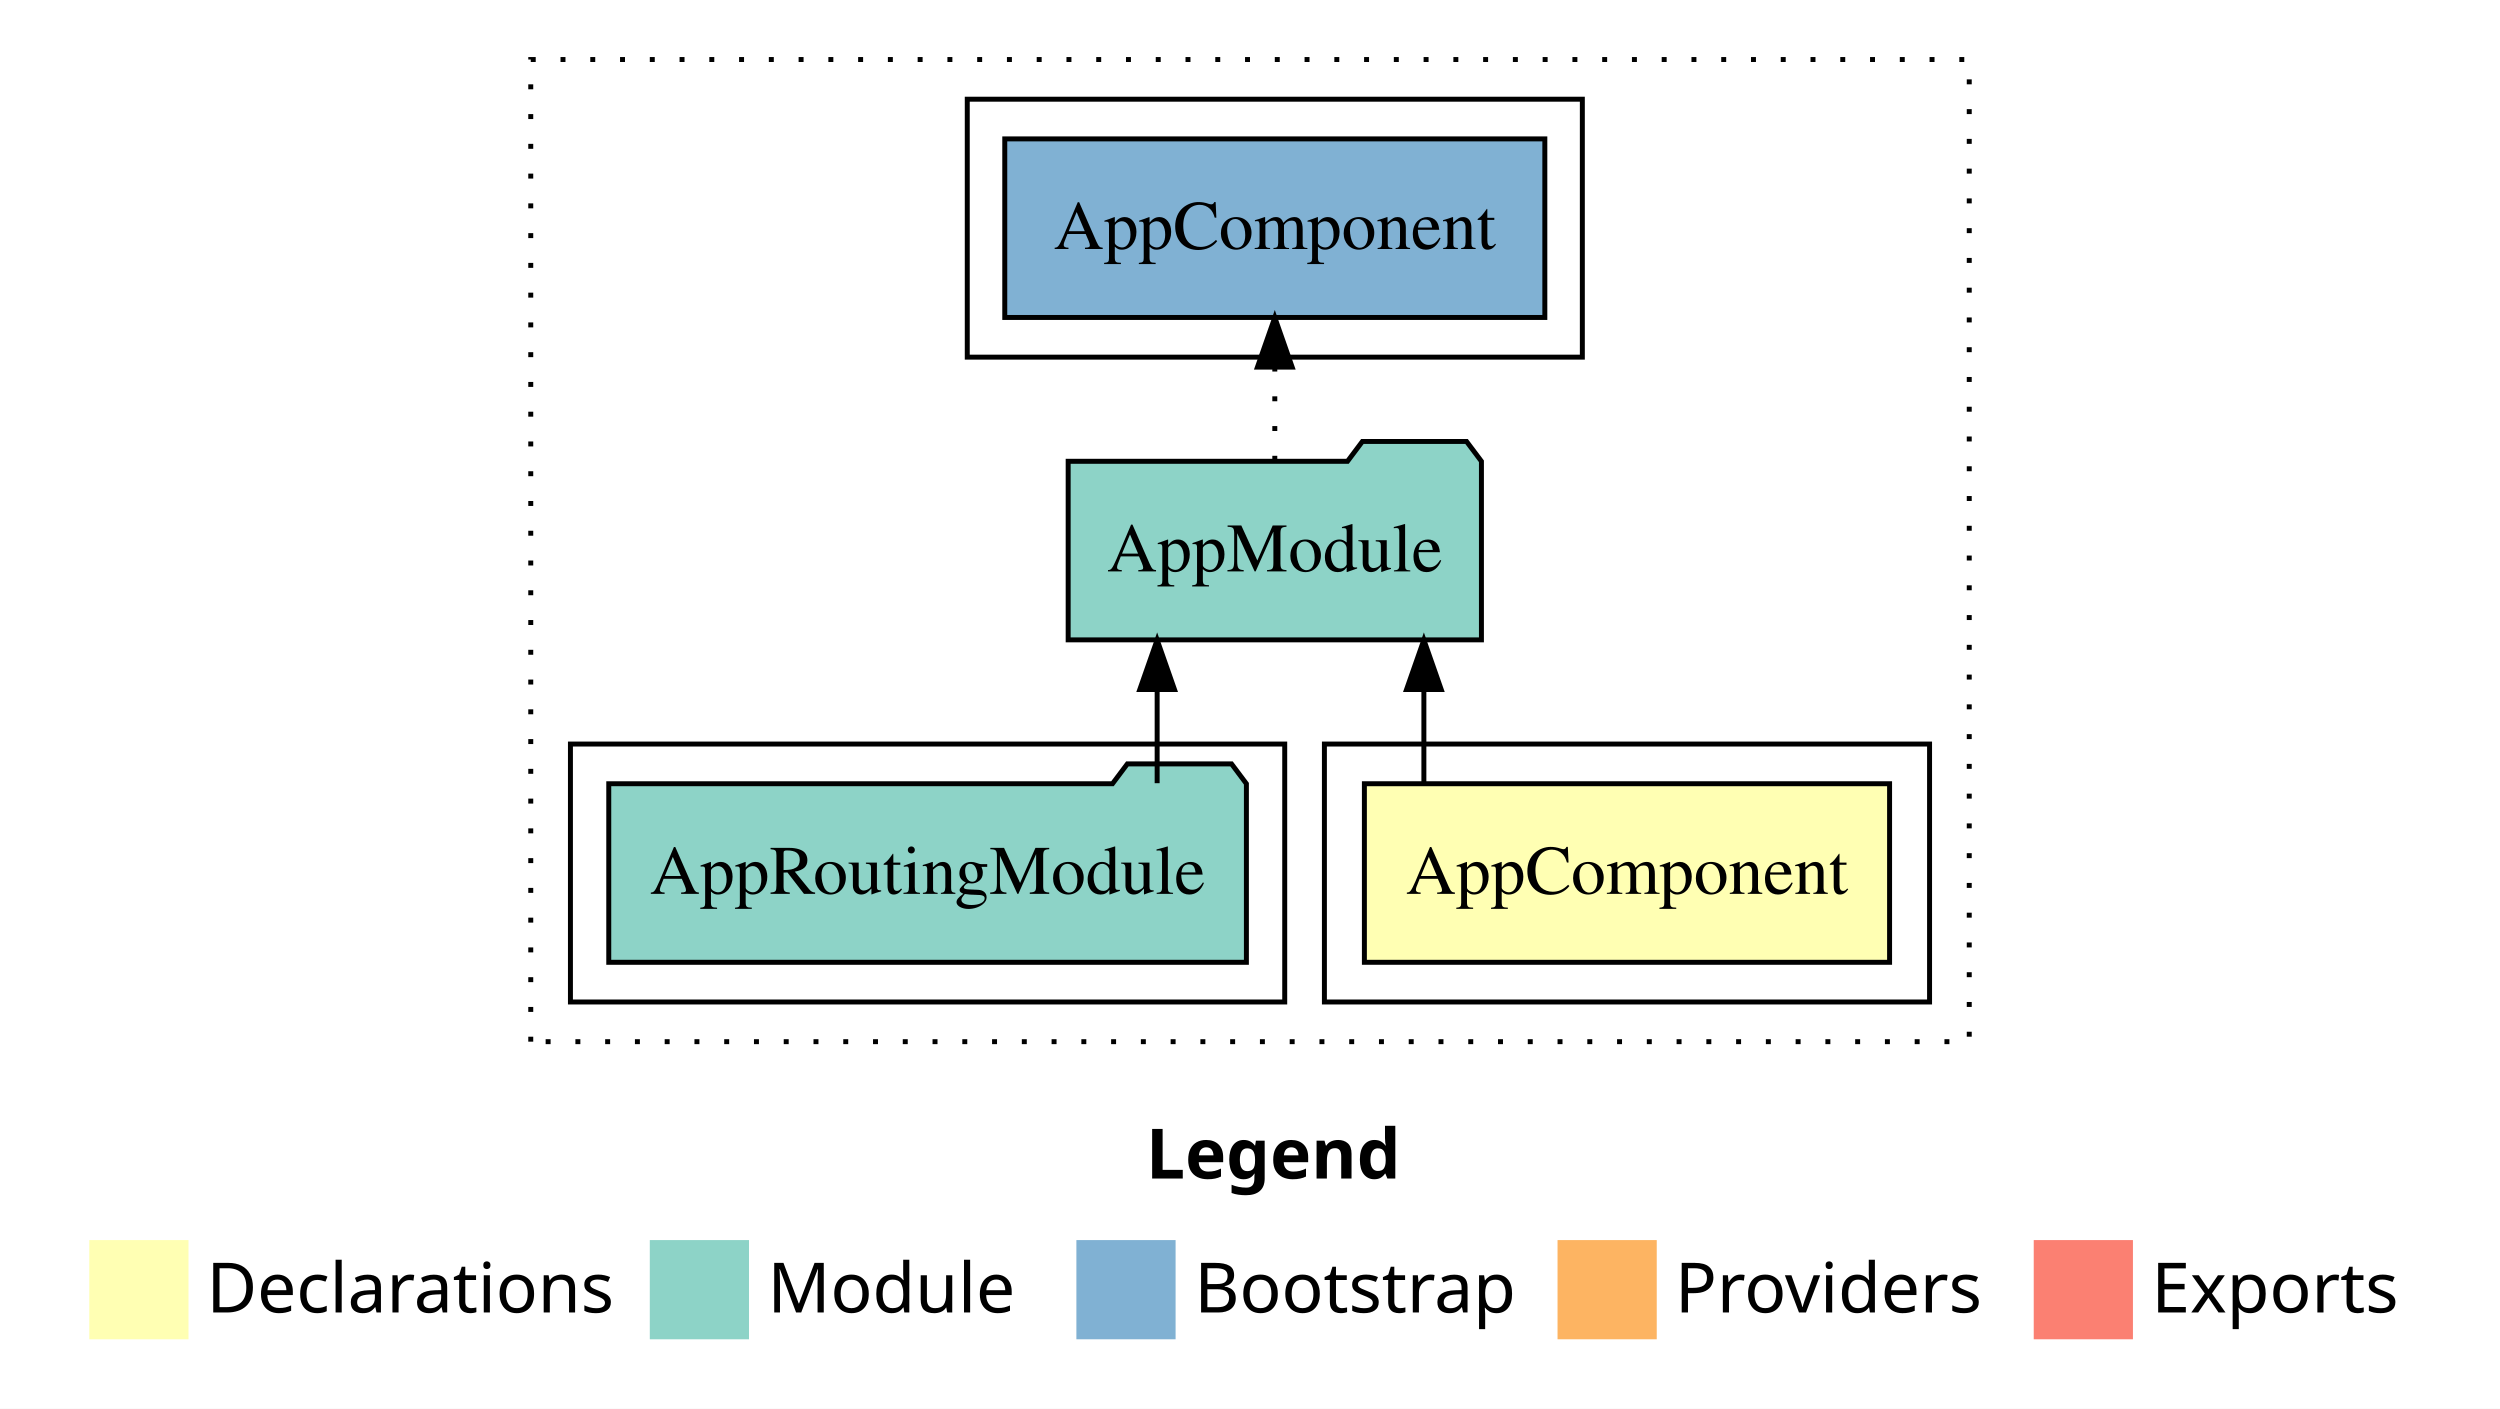
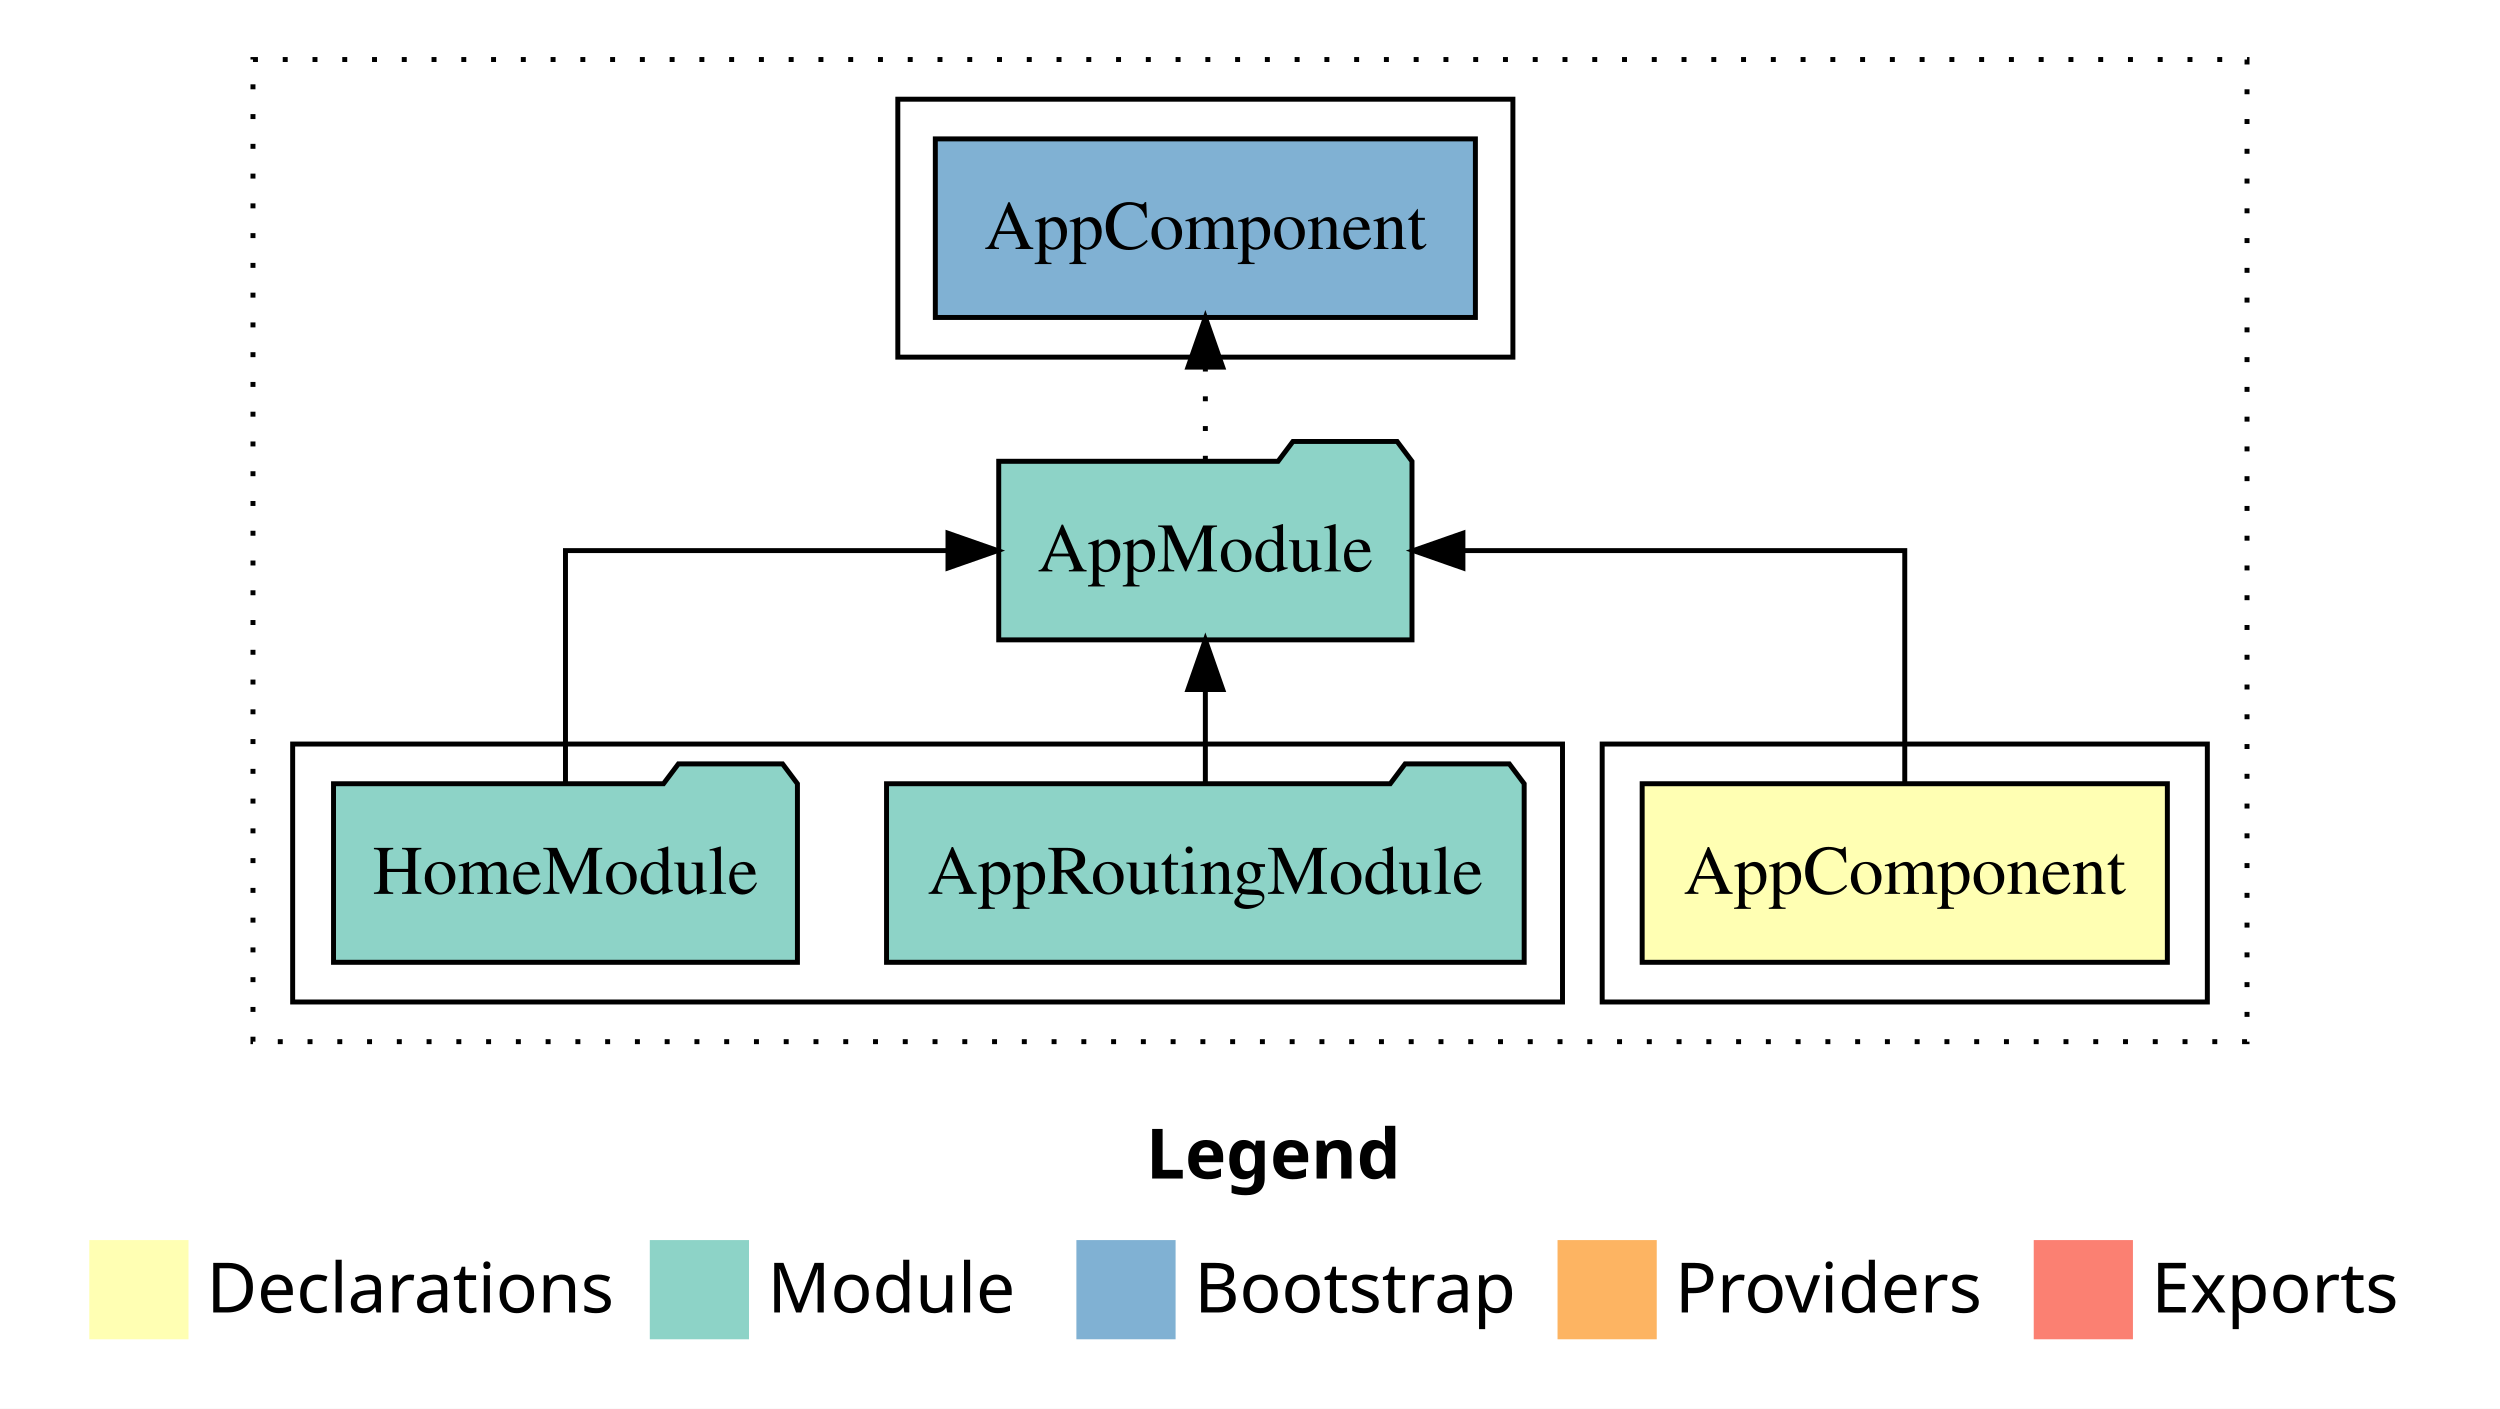
<svg xmlns="http://www.w3.org/2000/svg" width="504pt" height="284pt" viewBox="0.00 0.00 504.00 284.00">
  <g id="graph0" class="graph" transform="scale(1 1) rotate(0) translate(4 280)">
    <polygon fill="#ffffff" stroke="transparent" points="-4,4 -4,-280 500,-280 500,4 -4,4" />
    <text text-anchor="start" x="227.009" y="-42.4" font-family="sans-serif" font-weight="bold" font-size="14.00" fill="#000000">Legend</text>
    <polygon fill="#ffffb3" stroke="transparent" points="14,-10 14,-30 34,-30 34,-10 14,-10" />
    <text text-anchor="start" x="37.629" y="-15.4" font-family="sans-serif" font-size="14.00" fill="#000000">  Declarations</text>
    <polygon fill="#8dd3c7" stroke="transparent" points="127,-10 127,-30 147,-30 147,-10 127,-10" />
    <text text-anchor="start" x="150.725" y="-15.4" font-family="sans-serif" font-size="14.00" fill="#000000">  Module</text>
    <polygon fill="#80b1d3" stroke="transparent" points="213,-10 213,-30 233,-30 233,-10 213,-10" />
    <text text-anchor="start" x="236.781" y="-15.4" font-family="sans-serif" font-size="14.00" fill="#000000">  Bootstrap</text>
    <polygon fill="#fdb462" stroke="transparent" points="310,-10 310,-30 330,-30 330,-10 310,-10" />
    <text text-anchor="start" x="333.673" y="-15.4" font-family="sans-serif" font-size="14.00" fill="#000000">  Providers</text>
    <polygon fill="#fb8072" stroke="transparent" points="406,-10 406,-30 426,-30 426,-10 406,-10" />
    <text text-anchor="start" x="429.726" y="-15.4" font-family="sans-serif" font-size="14.00" fill="#000000">  Exports</text>
    <g id="clust1" class="cluster">
-       <polygon fill="none" stroke="#000000" stroke-dasharray="1,5" points="103,-70 103,-268 393,-268 393,-70 103,-70" />
+       <polygon fill="none" stroke="#000000" stroke-dasharray="1,5" points="47,-70 47,-268 449,-268 449,-70 47,-70" />
    </g>
    <g id="clust2" class="cluster">
-       <polygon fill="none" stroke="#000000" points="263,-78 263,-130 385,-130 385,-78 263,-78" />
+       <polygon fill="none" stroke="#000000" points="319,-78 319,-130 441,-130 441,-78 319,-78" />
    </g>
    <g id="clust4" class="cluster">
-       <polygon fill="none" stroke="#000000" points="111,-78 111,-130 255,-130 255,-78 111,-78" />
+       <polygon fill="none" stroke="#000000" points="55,-78 55,-130 311,-130 311,-78 55,-78" />
    </g>
    <g id="clust6" class="cluster">
-       <polygon fill="none" stroke="#000000" points="191,-208 191,-260 315,-260 315,-208 191,-208" />
+       <polygon fill="none" stroke="#000000" points="177,-208 177,-260 301,-260 301,-208 177,-208" />
    </g>
    <g id="node1" class="node">
-       <polygon fill="#ffffb3" stroke="#000000" points="376.94,-122 271.06,-122 271.06,-86 376.94,-86 376.94,-122" />
-       <text text-anchor="middle" x="324" y="-99.8" font-family="Times,serif" font-size="14.00" fill="#000000">AppComponent</text>
+       <polygon fill="#ffffb3" stroke="#000000" points="432.94,-122 327.06,-122 327.06,-86 432.94,-86 432.94,-122" />
+       <text text-anchor="middle" x="380" y="-99.8" font-family="Times,serif" font-size="14.00" fill="#000000">AppComponent</text>
    </g>
    <g id="node2" class="node">
-       <polygon fill="#8dd3c7" stroke="#000000" points="294.657,-187 291.657,-191 270.657,-191 267.657,-187 211.343,-187 211.343,-151 294.657,-151 294.657,-187" />
-       <text text-anchor="middle" x="253" y="-164.8" font-family="Times,serif" font-size="14.00" fill="#000000">AppModule</text>
+       <polygon fill="#8dd3c7" stroke="#000000" points="280.657,-187 277.657,-191 256.657,-191 253.657,-187 197.343,-187 197.343,-151 280.657,-151 280.657,-187" />
+       <text text-anchor="middle" x="239" y="-164.8" font-family="Times,serif" font-size="14.00" fill="#000000">AppModule</text>
    </g>
    <g id="edge1" class="edge">
-       <path fill="none" stroke="#000000" d="M283.054,-122.106C283.054,-122.106 283.054,-140.991 283.054,-140.991" />
-       <polygon fill="#000000" stroke="#000000" points="279.554,-140.991 283.054,-150.991 286.554,-140.991 279.554,-140.991" />
+       <path fill="none" stroke="#000000" d="M380,-122.106C380,-141.339 380,-169 380,-169 380,-169 290.923,-169 290.923,-169" />
+       <polygon fill="#000000" stroke="#000000" points="290.923,-165.5 280.923,-169 290.923,-172.5 290.923,-165.5" />
+     </g>
+     <g id="node5" class="node">
+       <polygon fill="#80b1d3" stroke="#000000" points="293.439,-252 184.561,-252 184.561,-216 293.439,-216 293.439,-252" />
+       <text text-anchor="middle" x="239" y="-229.8" font-family="Times,serif" font-size="14.00" fill="#000000">AppComponent </text>
+     </g>
+     <g id="edge4" class="edge">
+       <path fill="none" stroke="#000000" stroke-dasharray="1,5" d="M239,-187.106C239,-187.106 239,-205.991 239,-205.991" />
+       <polygon fill="#000000" stroke="#000000" points="235.5,-205.991 239,-215.991 242.5,-205.991 235.5,-205.991" />
+     </g>
+     <g id="node3" class="node">
+       <polygon fill="#8dd3c7" stroke="#000000" points="303.274,-122 300.274,-126 279.274,-126 276.274,-122 174.726,-122 174.726,-86 303.274,-86 303.274,-122" />
+       <text text-anchor="middle" x="239" y="-99.8" font-family="Times,serif" font-size="14.00" fill="#000000">AppRoutingModule</text>
+     </g>
+     <g id="edge2" class="edge">
+       <path fill="none" stroke="#000000" d="M239,-122.106C239,-122.106 239,-140.991 239,-140.991" />
+       <polygon fill="#000000" stroke="#000000" points="235.5,-140.991 239,-150.991 242.5,-140.991 235.5,-140.991" />
    </g>
    <g id="node4" class="node">
-       <polygon fill="#80b1d3" stroke="#000000" points="307.439,-252 198.561,-252 198.561,-216 307.439,-216 307.439,-252" />
-       <text text-anchor="middle" x="253" y="-229.8" font-family="Times,serif" font-size="14.00" fill="#000000">AppComponent </text>
+       <polygon fill="#8dd3c7" stroke="#000000" points="156.762,-122 153.762,-126 132.762,-126 129.762,-122 63.238,-122 63.238,-86 156.762,-86 156.762,-122" />
+       <text text-anchor="middle" x="110" y="-99.8" font-family="Times,serif" font-size="14.00" fill="#000000">HomeModule</text>
    </g>
    <g id="edge3" class="edge">
-       <path fill="none" stroke="#000000" stroke-dasharray="1,5" d="M253,-187.106C253,-187.106 253,-205.991 253,-205.991" />
-       <polygon fill="#000000" stroke="#000000" points="249.5,-205.991 253,-215.991 256.5,-205.991 249.5,-205.991" />
-     </g>
-     <g id="node3" class="node">
-       <polygon fill="#8dd3c7" stroke="#000000" points="247.274,-122 244.274,-126 223.274,-126 220.274,-122 118.726,-122 118.726,-86 247.274,-86 247.274,-122" />
-       <text text-anchor="middle" x="183" y="-99.8" font-family="Times,serif" font-size="14.00" fill="#000000">AppRoutingModule</text>
-     </g>
-     <g id="edge2" class="edge">
-       <path fill="none" stroke="#000000" d="M229.28,-122.106C229.28,-122.106 229.28,-140.991 229.28,-140.991" />
-       <polygon fill="#000000" stroke="#000000" points="225.78,-140.991 229.28,-150.991 232.78,-140.991 225.78,-140.991" />
+       <path fill="none" stroke="#000000" d="M110,-122.106C110,-141.339 110,-169 110,-169 110,-169 187.117,-169 187.117,-169" />
+       <polygon fill="#000000" stroke="#000000" points="187.117,-172.5 197.117,-169 187.117,-165.5 187.117,-172.5" />
    </g>
  </g>
</svg>
